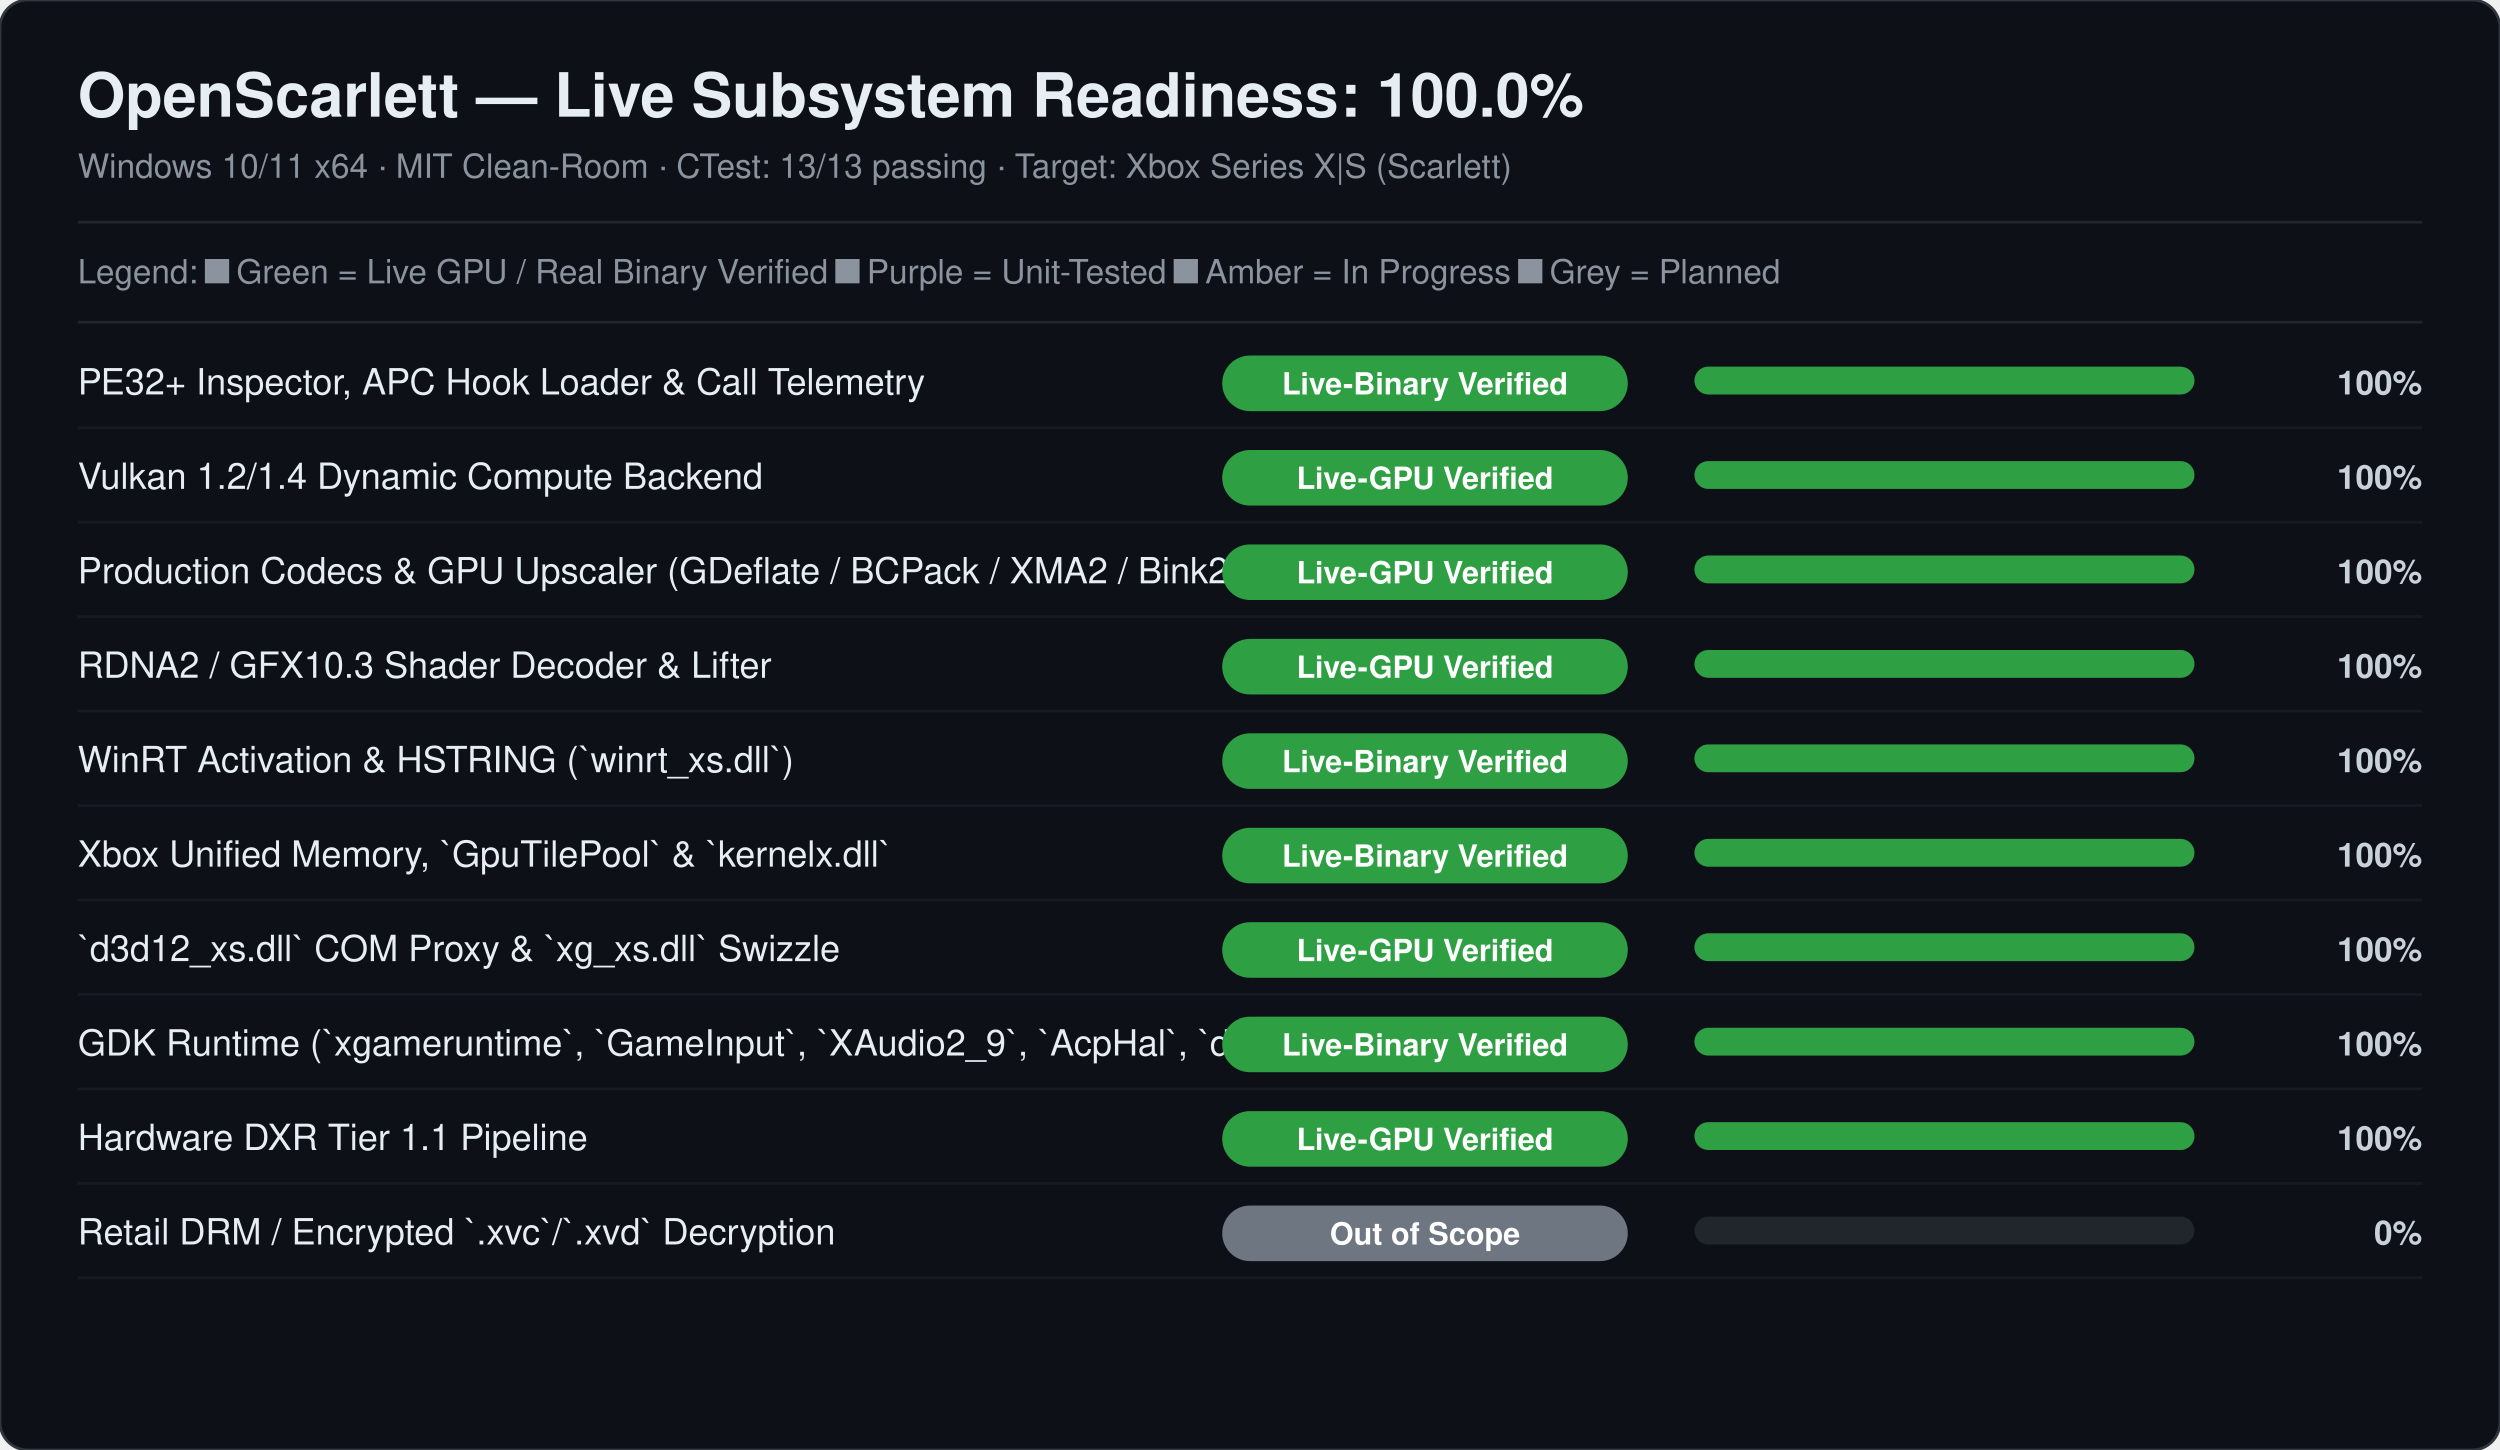
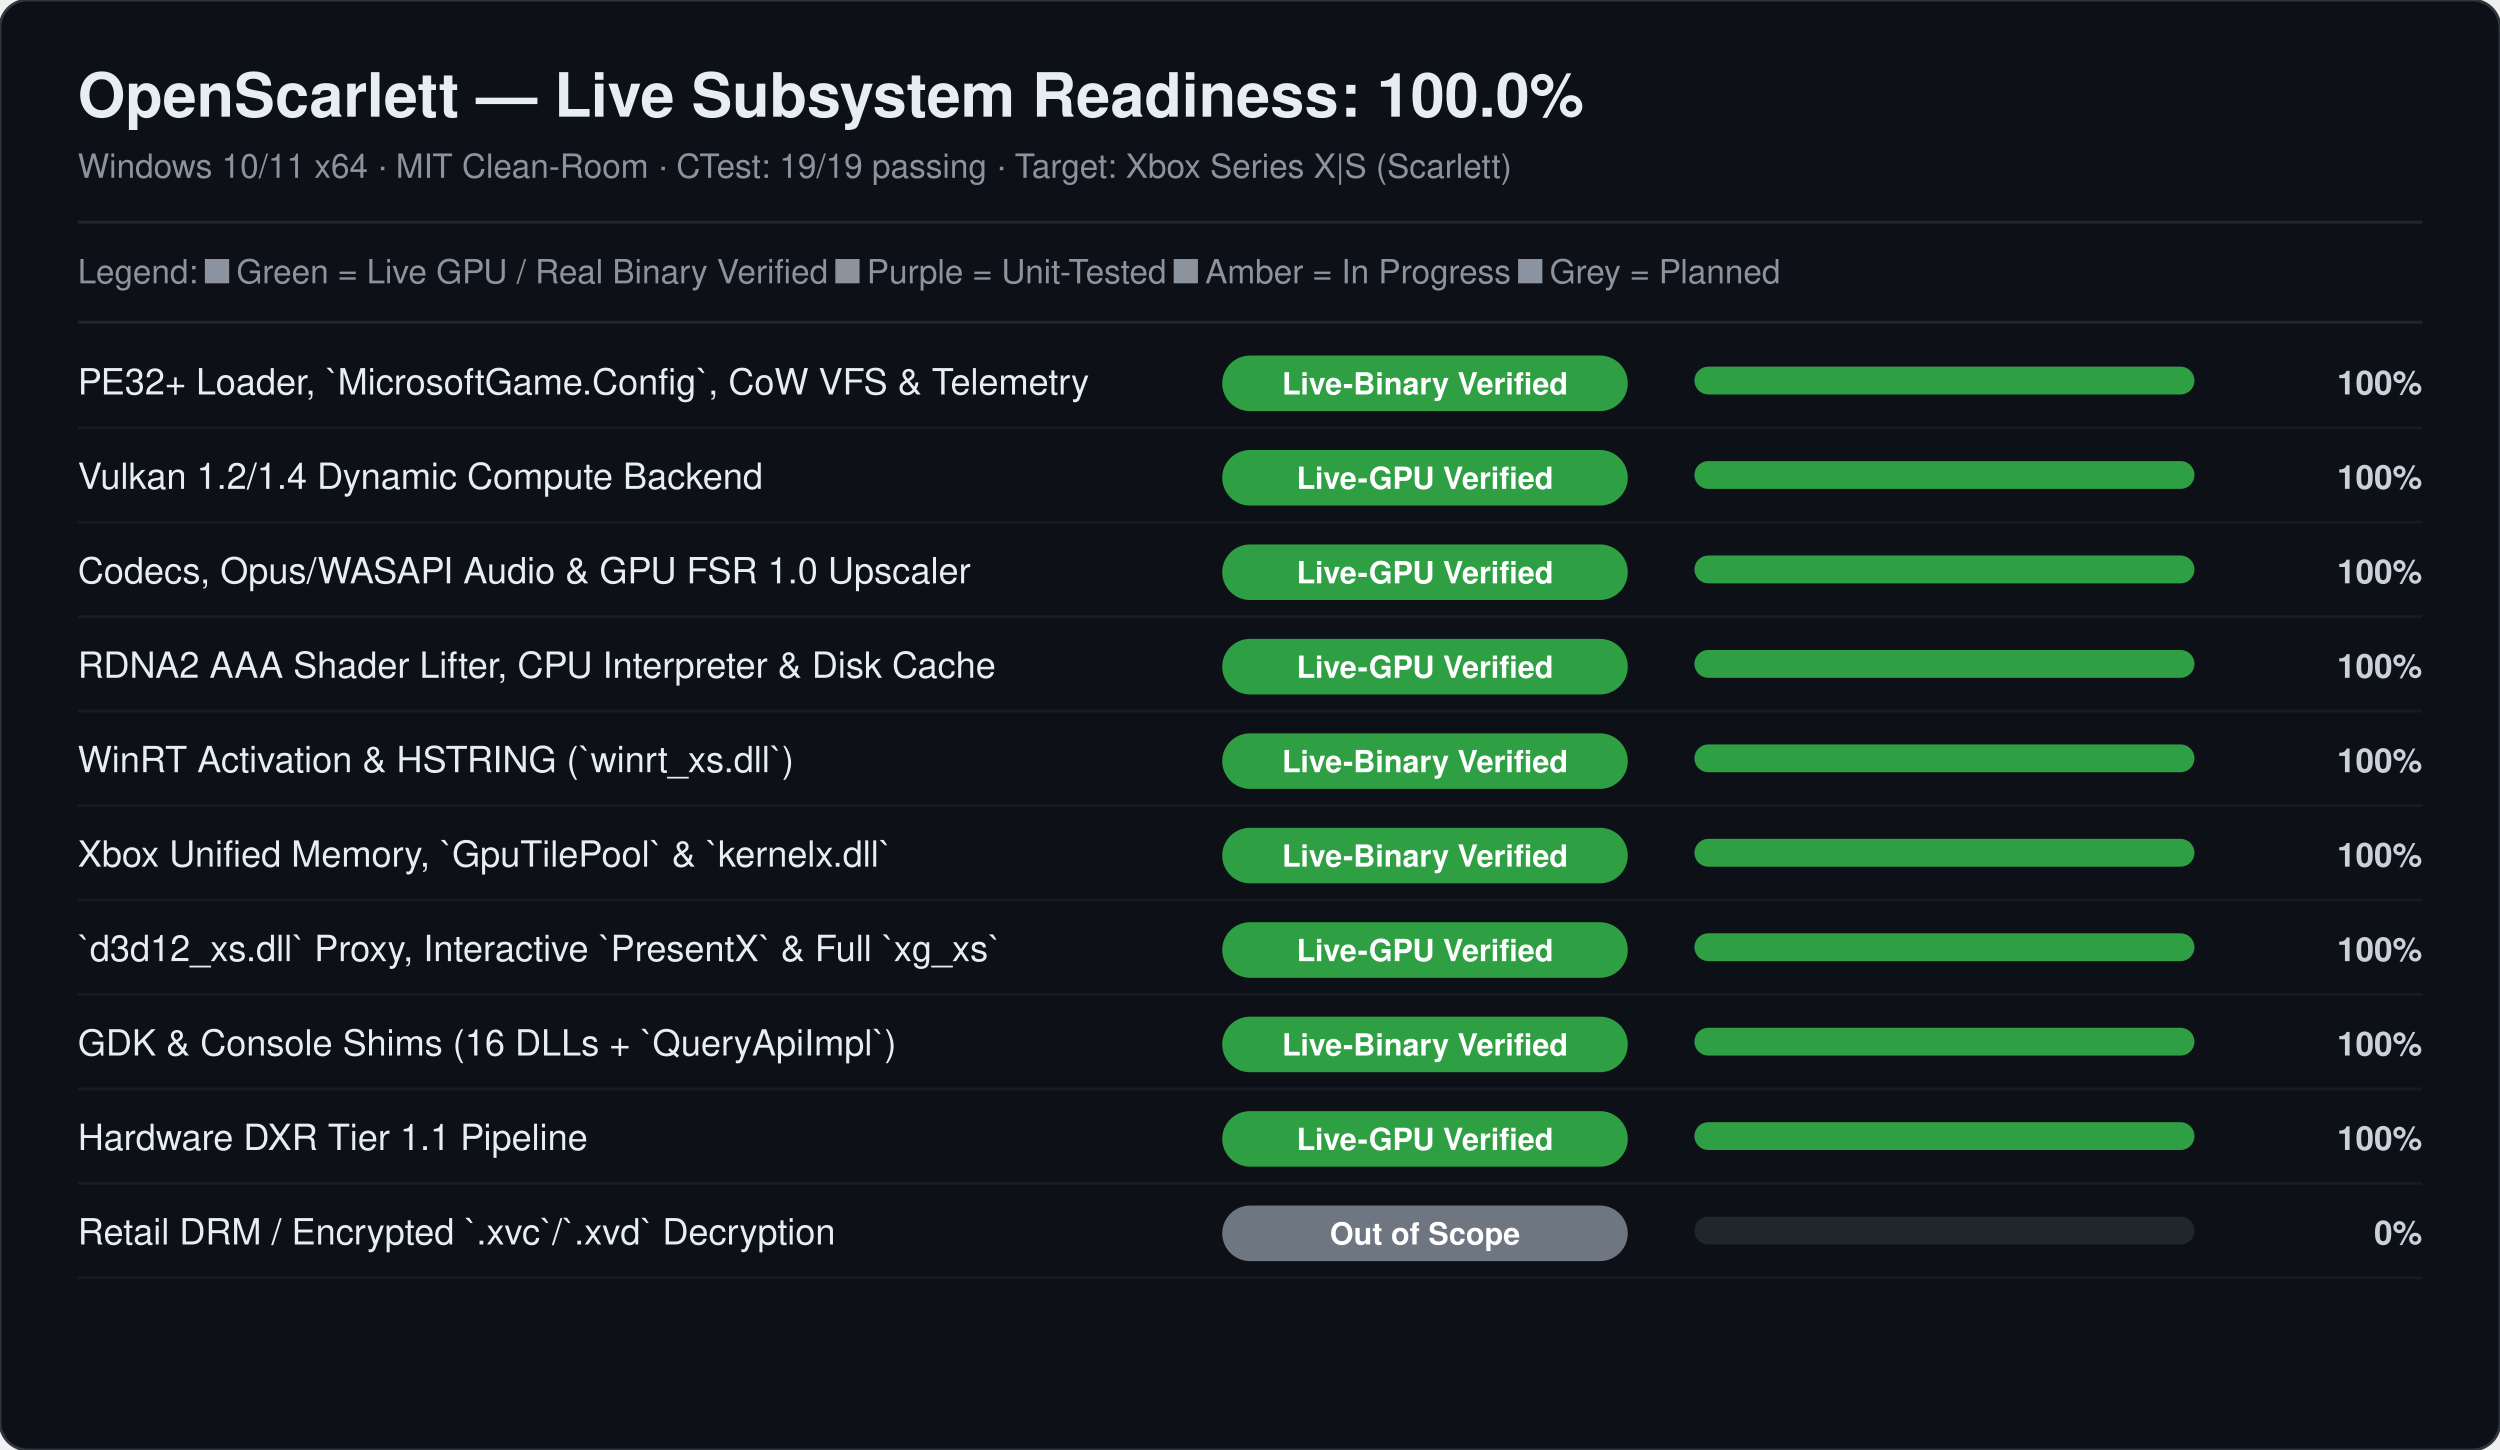
<svg xmlns="http://www.w3.org/2000/svg" width="900" height="522" viewBox="0 0 900 522" role="img" aria-label="OpenScarlett Status: 100.0%">
  <style>
    text { font-family: -apple-system, 'Segoe UI', Helvetica, Arial, sans-serif; }
    .h1 { font-size: 22px; font-weight: 700; fill: #e6edf3; }
    .sub { font-size: 12px; fill: #8b949e; }
    .name { font-size: 13px; fill: #e6edf3; font-weight: 500; }
    .stage { font-size: 11px; fill: #ffffff; font-weight: 600; }
    .pct { font-size: 12px; fill: #c9d1d9; font-weight: 600; }
  </style>
  <rect width="900" height="522" rx="10" fill="#0d1117" stroke="#30363d" stroke-width="1" />
  <text class="h1" x="28" y="42">OpenScarlett — Live Subsystem Readiness: 100.0%</text>
-   <text class="sub" x="28" y="64">Windows 10/11 x64 · MIT Clean-Room · CTest: 13/13 passing · Target: Xbox Series X|S (Scarlett)</text>
+   <text class="sub" x="28" y="64">Windows 10/11 x64 · MIT Clean-Room · CTest: 19/19 passing · Target: Xbox Series X|S (Scarlett)</text>
  <line x1="28" y1="80" x2="872" y2="80" stroke="#21262d" stroke-width="1" />
  <text class="sub" x="28" y="102">Legend:  ■ Green = Live GPU / Real Binary Verified   ■ Purple = Unit-Tested   ■ Amber = In Progress   ■ Grey = Planned</text>
  <line x1="28" y1="116" x2="872" y2="116" stroke="#21262d" stroke-width="1" />
-   <text class="name" x="28" y="142">PE32+ Inspector, APC Hook Loader &amp; Call Telemetry</text>
+   <text class="name" x="28" y="142">PE32+ Loader, `MicrosoftGame.Config`, CoW VFS &amp; Telemetry</text>
  <rect x="440" y="128" width="146" height="20" rx="10" fill="#2ea043" />
  <text class="stage" x="513" y="142" text-anchor="middle">Live-Binary Verified</text>
  <rect x="610" y="132" width="180" height="10" rx="5" fill="#21262d" />
  <rect x="610" y="132" width="180" height="10" rx="5" fill="#2ea043" />
  <text class="pct" x="872" y="142" text-anchor="end">100%</text>
  <line x1="28" y1="154" x2="872" y2="154" stroke="#161b22" stroke-width="1" />
  <text class="name" x="28" y="176">Vulkan 1.2/1.4 Dynamic Compute Backend</text>
  <rect x="440" y="162" width="146" height="20" rx="10" fill="#2ea043" />
  <text class="stage" x="513" y="176" text-anchor="middle">Live-GPU Verified</text>
  <rect x="610" y="166" width="180" height="10" rx="5" fill="#21262d" />
  <rect x="610" y="166" width="180" height="10" rx="5" fill="#2ea043" />
  <text class="pct" x="872" y="176" text-anchor="end">100%</text>
  <line x1="28" y1="188" x2="872" y2="188" stroke="#161b22" stroke-width="1" />
-   <text class="name" x="28" y="210">Production Codecs &amp; GPU Upscaler (GDeflate / BCPack / XMA2 / Bink2 / FSR 1.0)</text>
+   <text class="name" x="28" y="210">Codecs, Opus/WASAPI Audio &amp; GPU FSR 1.0 Upscaler</text>
  <rect x="440" y="196" width="146" height="20" rx="10" fill="#2ea043" />
  <text class="stage" x="513" y="210" text-anchor="middle">Live-GPU Verified</text>
  <rect x="610" y="200" width="180" height="10" rx="5" fill="#21262d" />
  <rect x="610" y="200" width="180" height="10" rx="5" fill="#2ea043" />
  <text class="pct" x="872" y="210" text-anchor="end">100%</text>
  <line x1="28" y1="222" x2="872" y2="222" stroke="#161b22" stroke-width="1" />
-   <text class="name" x="28" y="244">RDNA2 / GFX10.3 Shader Decoder &amp; Lifter</text>
+   <text class="name" x="28" y="244">RDNA2 AAA Shader Lifter, CPU Interpreter &amp; Disk Cache</text>
  <rect x="440" y="230" width="146" height="20" rx="10" fill="#2ea043" />
  <text class="stage" x="513" y="244" text-anchor="middle">Live-GPU Verified</text>
  <rect x="610" y="234" width="180" height="10" rx="5" fill="#21262d" />
  <rect x="610" y="234" width="180" height="10" rx="5" fill="#2ea043" />
  <text class="pct" x="872" y="244" text-anchor="end">100%</text>
  <line x1="28" y1="256" x2="872" y2="256" stroke="#161b22" stroke-width="1" />
  <text class="name" x="28" y="278">WinRT Activation &amp; HSTRING (`winrt_xs.dll`)</text>
  <rect x="440" y="264" width="146" height="20" rx="10" fill="#2ea043" />
  <text class="stage" x="513" y="278" text-anchor="middle">Live-Binary Verified</text>
  <rect x="610" y="268" width="180" height="10" rx="5" fill="#21262d" />
  <rect x="610" y="268" width="180" height="10" rx="5" fill="#2ea043" />
  <text class="pct" x="872" y="278" text-anchor="end">100%</text>
  <line x1="28" y1="290" x2="872" y2="290" stroke="#161b22" stroke-width="1" />
  <text class="name" x="28" y="312">Xbox Unified Memory, `GpuTilePool` &amp; `kernelx.dll`</text>
  <rect x="440" y="298" width="146" height="20" rx="10" fill="#2ea043" />
  <text class="stage" x="513" y="312" text-anchor="middle">Live-Binary Verified</text>
  <rect x="610" y="302" width="180" height="10" rx="5" fill="#21262d" />
  <rect x="610" y="302" width="180" height="10" rx="5" fill="#2ea043" />
  <text class="pct" x="872" y="312" text-anchor="end">100%</text>
  <line x1="28" y1="324" x2="872" y2="324" stroke="#161b22" stroke-width="1" />
-   <text class="name" x="28" y="346">`d3d12_xs.dll` COM Proxy &amp; `xg_xs.dll` Swizzle</text>
+   <text class="name" x="28" y="346">`d3d12_xs.dll` Proxy, Interactive `PresentX` &amp; Full `xg_xs`</text>
  <rect x="440" y="332" width="146" height="20" rx="10" fill="#2ea043" />
  <text class="stage" x="513" y="346" text-anchor="middle">Live-GPU Verified</text>
  <rect x="610" y="336" width="180" height="10" rx="5" fill="#21262d" />
  <rect x="610" y="336" width="180" height="10" rx="5" fill="#2ea043" />
  <text class="pct" x="872" y="346" text-anchor="end">100%</text>
  <line x1="28" y1="358" x2="872" y2="358" stroke="#161b22" stroke-width="1" />
-   <text class="name" x="28" y="380">GDK Runtime (`xgameruntime`, `GameInput`, `XAudio2_9`, `AcpHal`, `dstorage_xs`, `XSAPI`)</text>
+   <text class="name" x="28" y="380">GDK &amp; Console Shims (16 DLLs + `QueryApiImpl`)</text>
  <rect x="440" y="366" width="146" height="20" rx="10" fill="#2ea043" />
  <text class="stage" x="513" y="380" text-anchor="middle">Live-Binary Verified</text>
  <rect x="610" y="370" width="180" height="10" rx="5" fill="#21262d" />
  <rect x="610" y="370" width="180" height="10" rx="5" fill="#2ea043" />
  <text class="pct" x="872" y="380" text-anchor="end">100%</text>
  <line x1="28" y1="392" x2="872" y2="392" stroke="#161b22" stroke-width="1" />
  <text class="name" x="28" y="414">Hardware DXR Tier 1.1 Pipeline</text>
  <rect x="440" y="400" width="146" height="20" rx="10" fill="#2ea043" />
  <text class="stage" x="513" y="414" text-anchor="middle">Live-GPU Verified</text>
  <rect x="610" y="404" width="180" height="10" rx="5" fill="#21262d" />
  <rect x="610" y="404" width="180" height="10" rx="5" fill="#2ea043" />
  <text class="pct" x="872" y="414" text-anchor="end">100%</text>
  <line x1="28" y1="426" x2="872" y2="426" stroke="#161b22" stroke-width="1" />
  <text class="name" x="28" y="448">Retail DRM / Encrypted `.xvc`/`.xvd` Decryption</text>
  <rect x="440" y="434" width="146" height="20" rx="10" fill="#6e7681" />
  <text class="stage" x="513" y="448" text-anchor="middle">Out of Scope</text>
  <rect x="610" y="438" width="180" height="10" rx="5" fill="#21262d" />
  <text class="pct" x="872" y="448" text-anchor="end">0%</text>
  <line x1="28" y1="460" x2="872" y2="460" stroke="#161b22" stroke-width="1" />
</svg>
